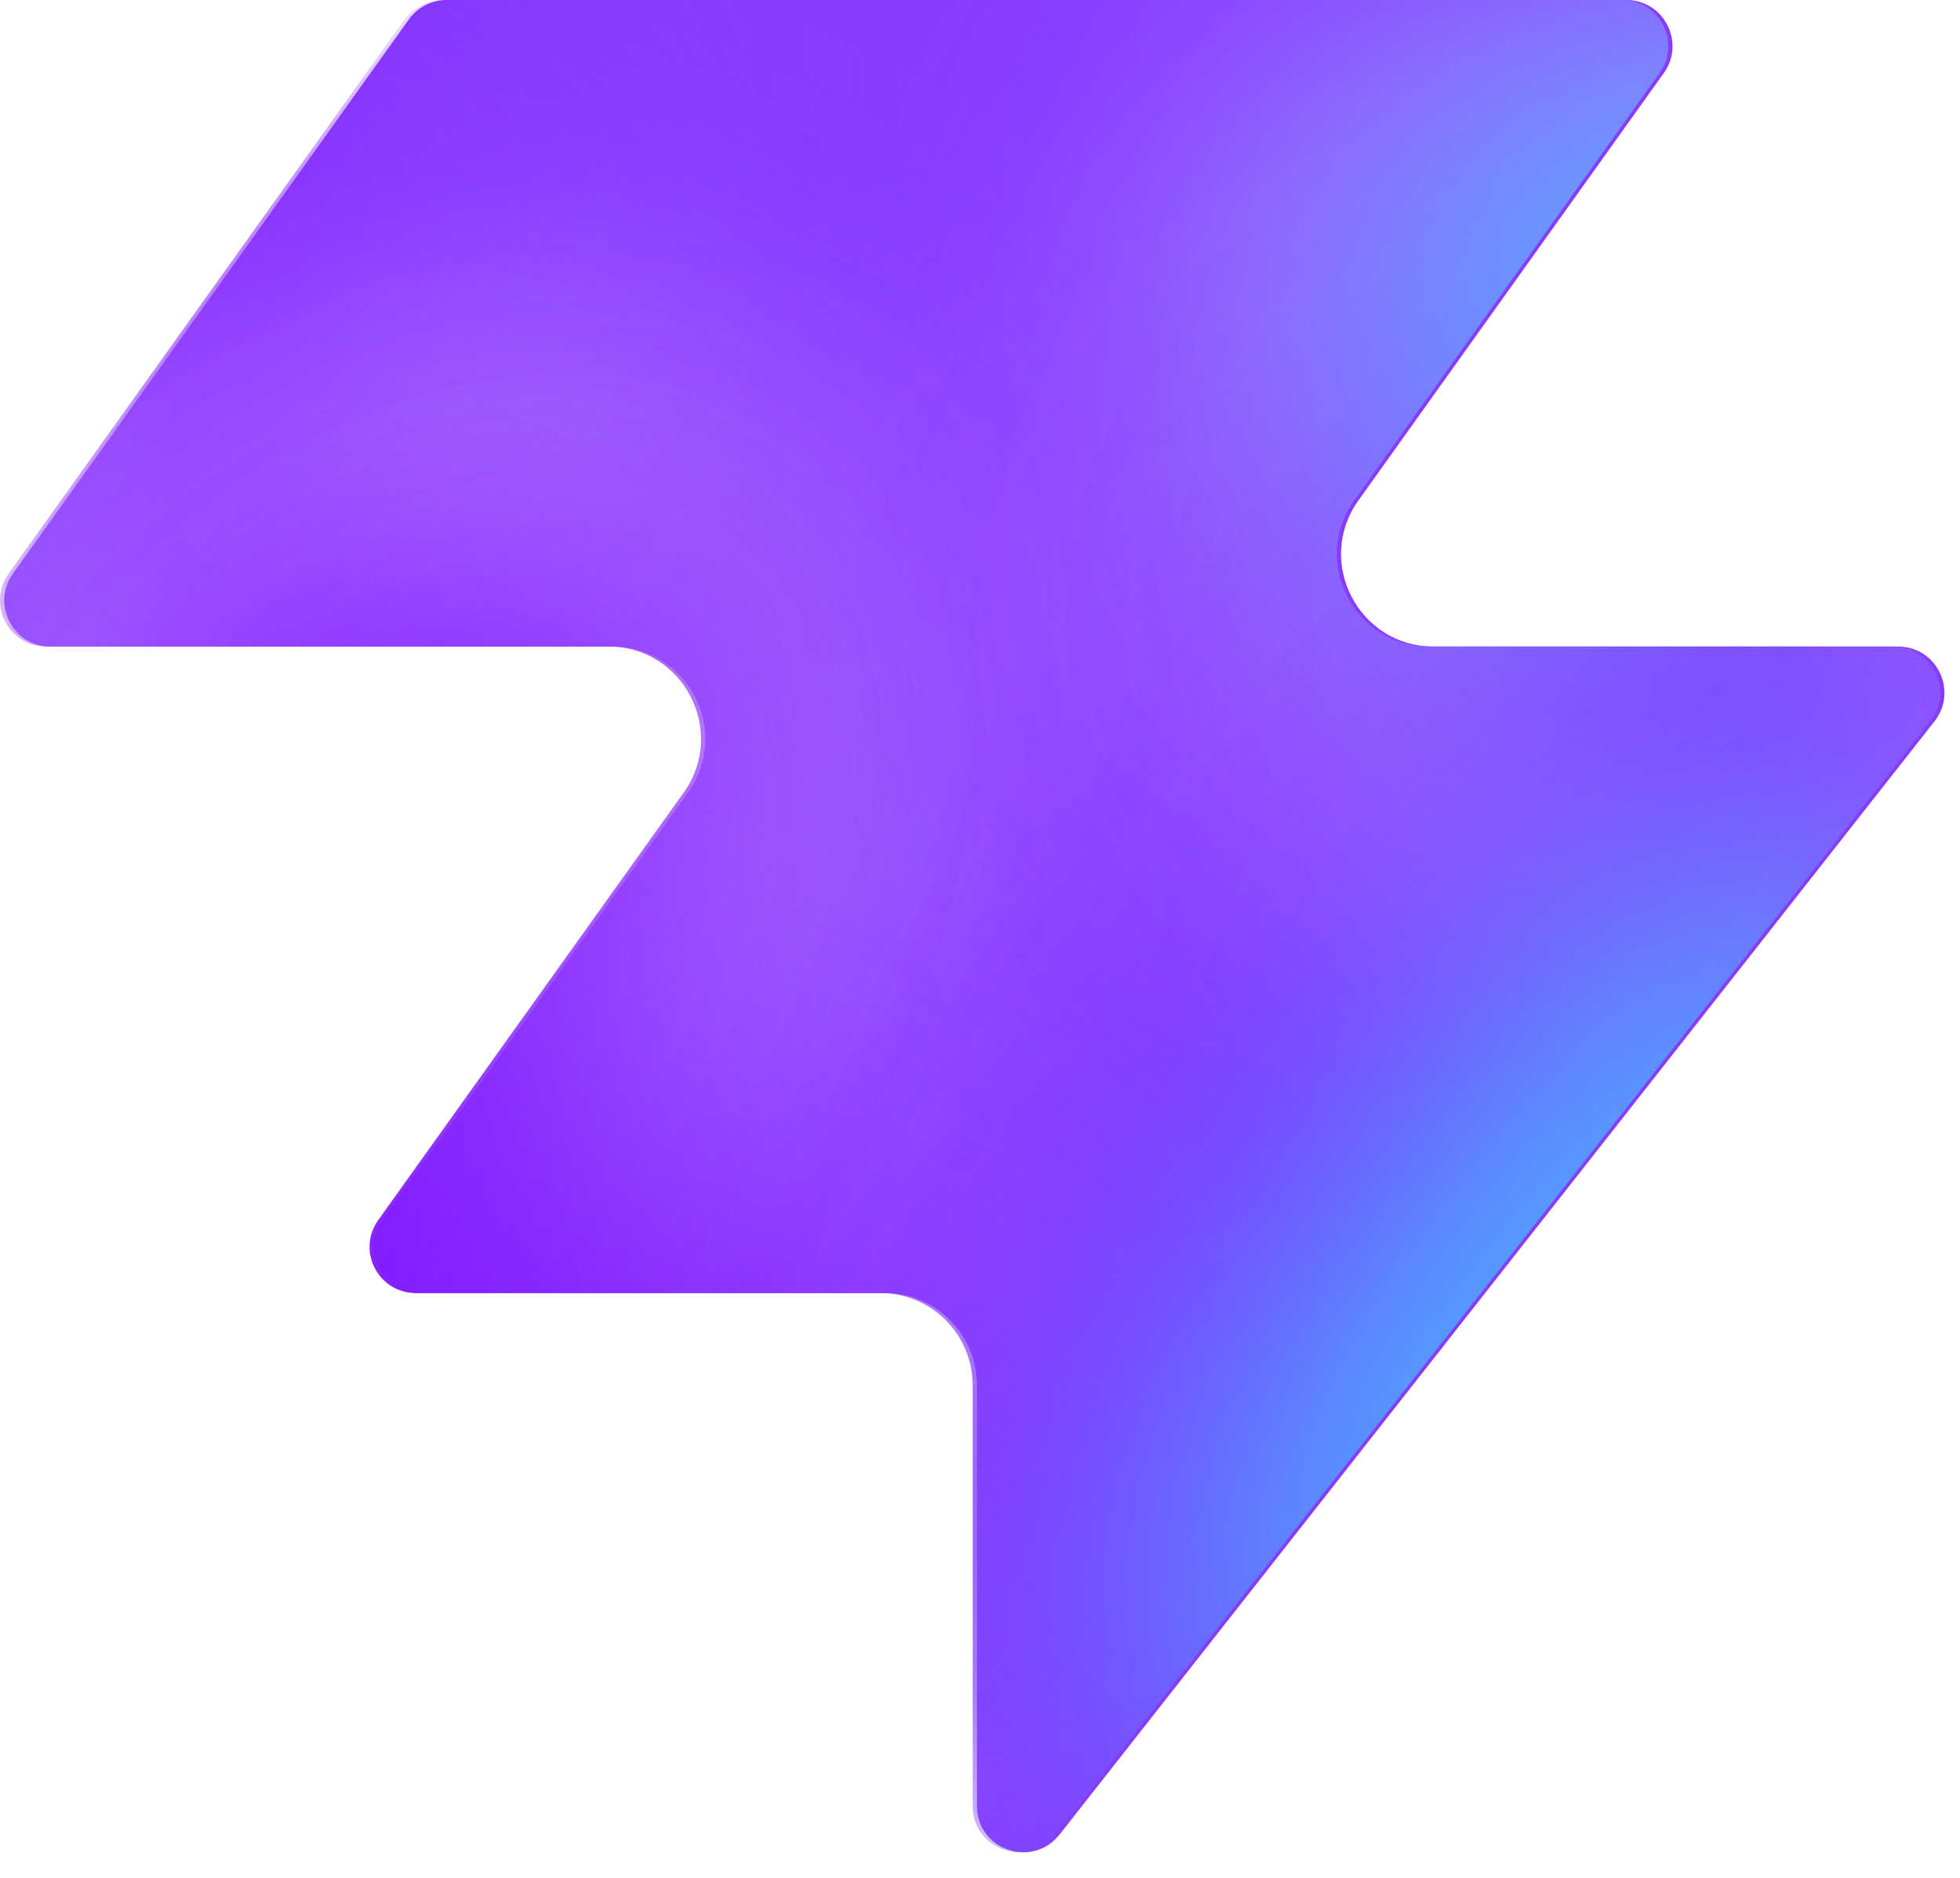
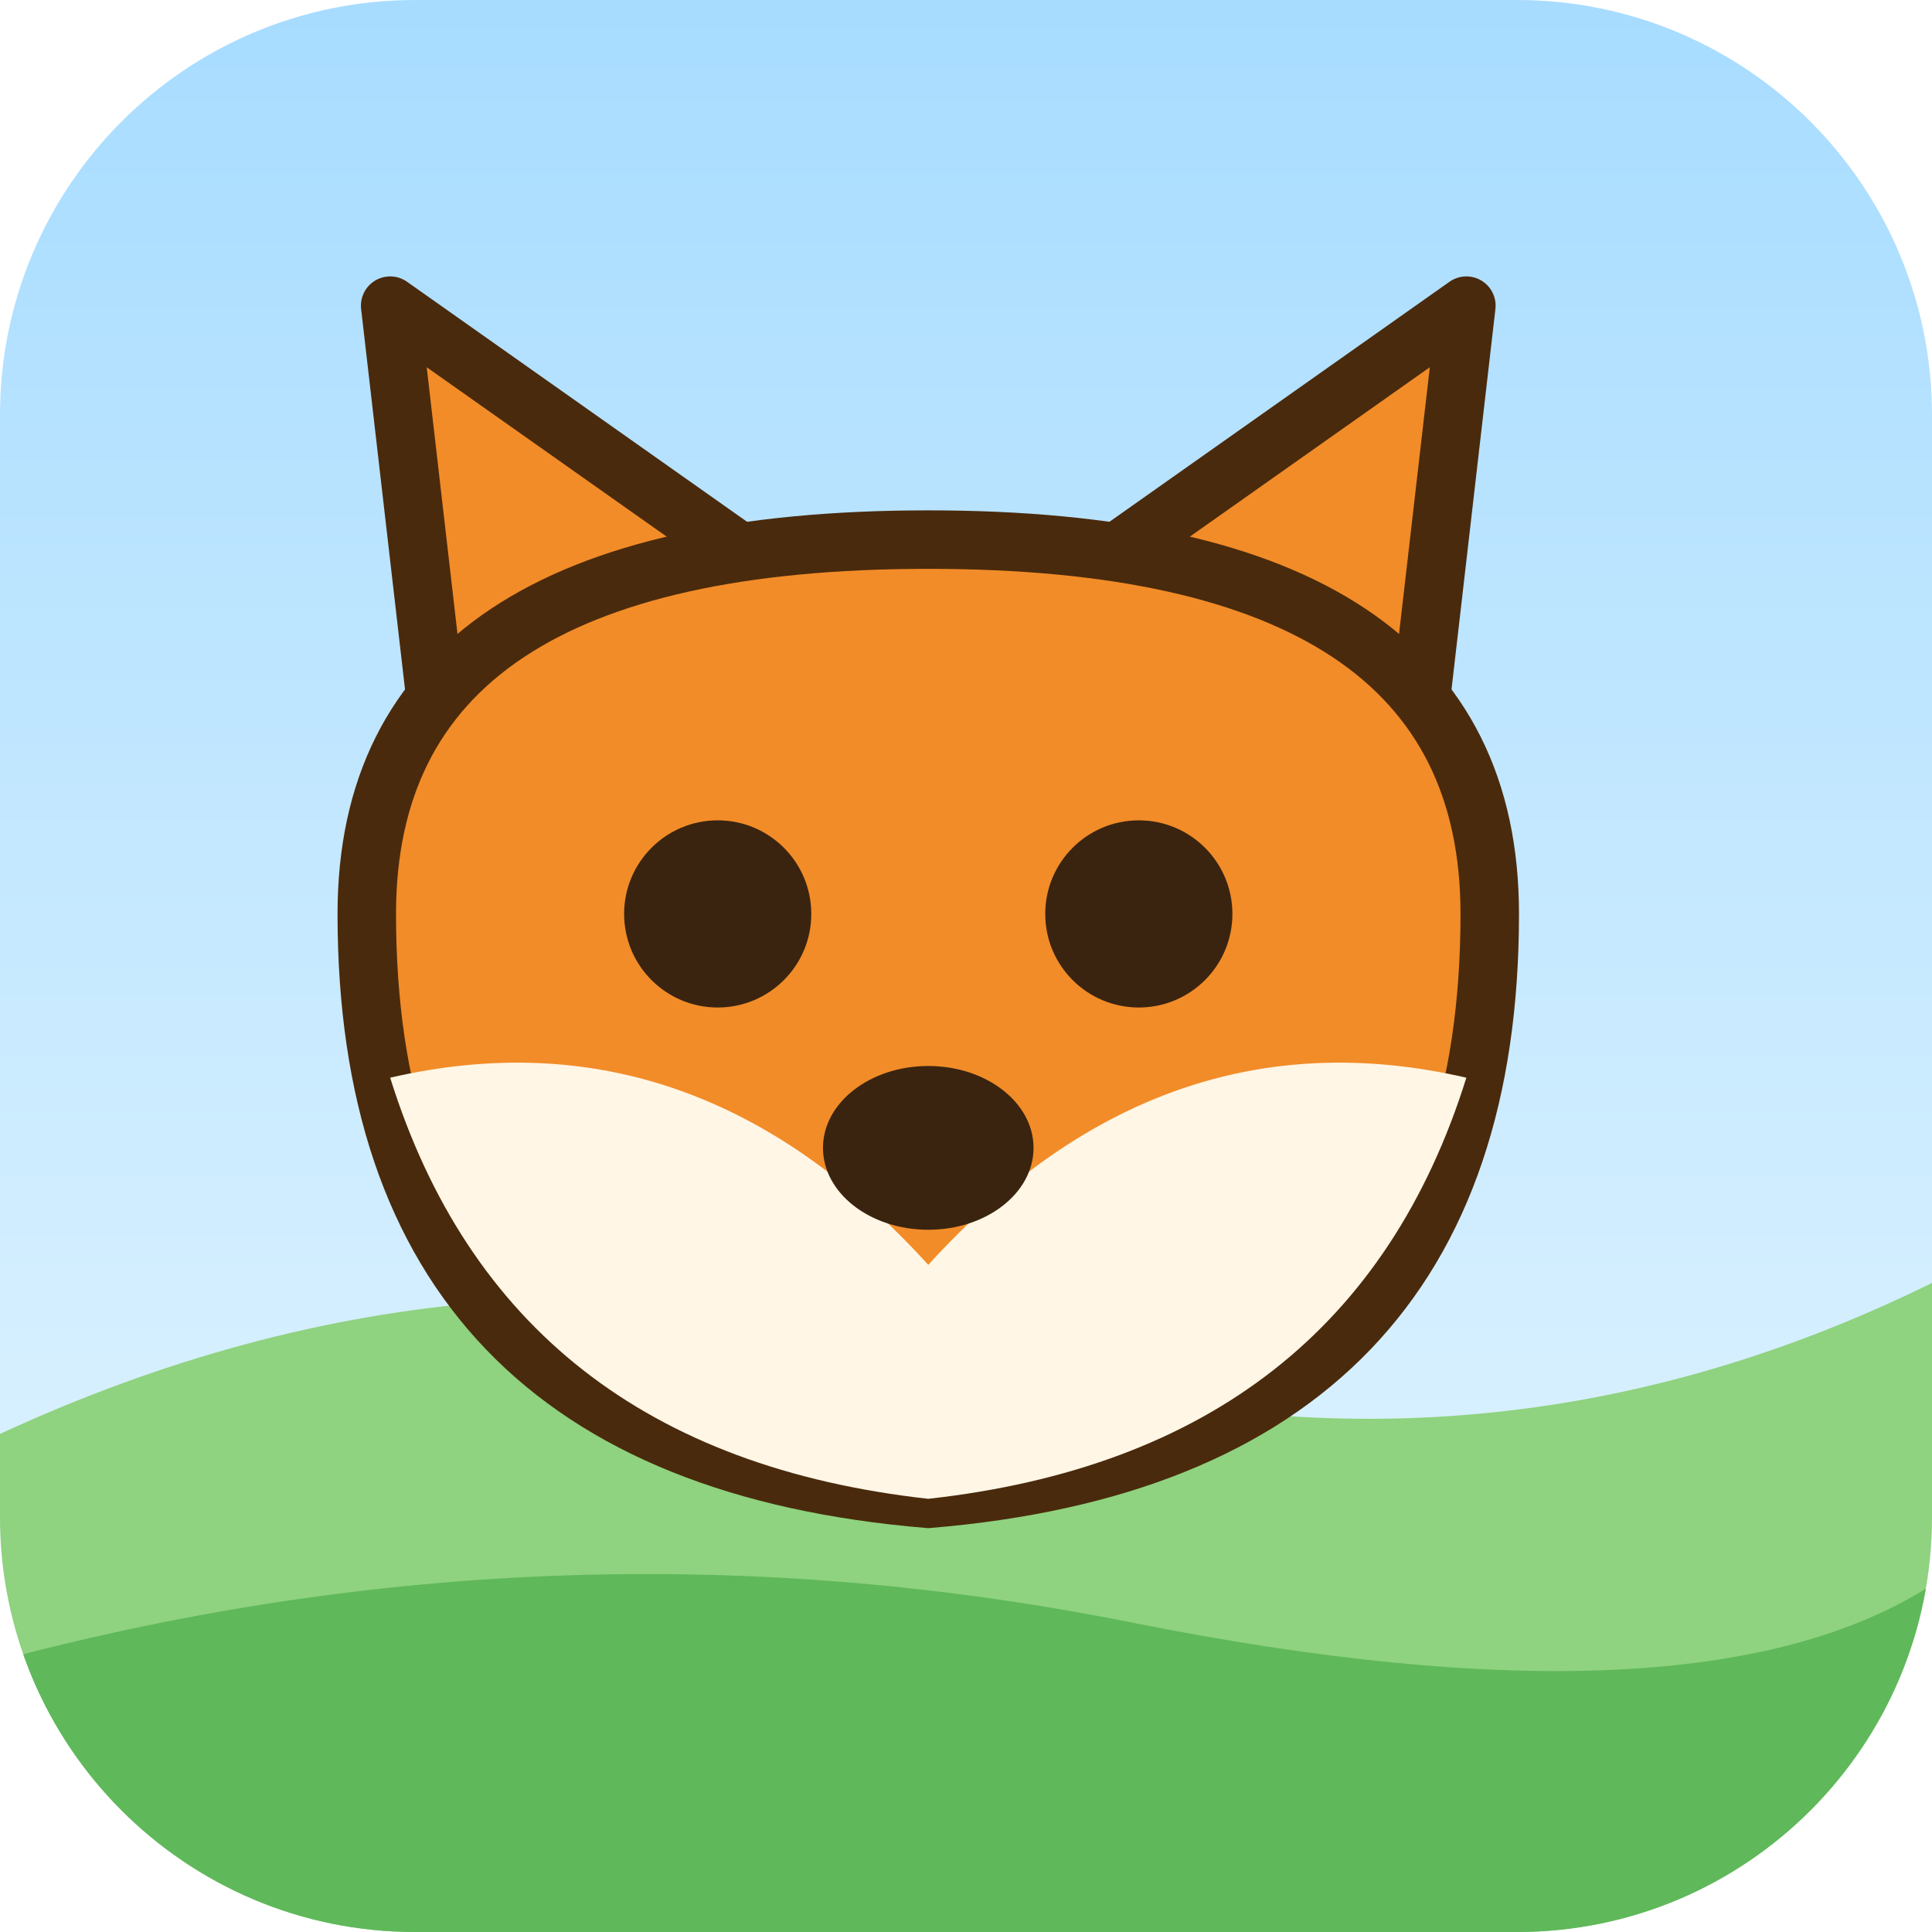
- <svg xmlns="http://www.w3.org/2000/svg" width="48" height="46" fill="none" viewBox="0 0 48 46">
-   <path fill="#863bff" d="M25.946 44.938c-.664.845-2.021.375-2.021-.698V33.937a2.26 2.26 0 0 0-2.262-2.262H10.287c-.92 0-1.456-1.04-.92-1.788l7.48-10.471c1.07-1.497 0-3.578-1.842-3.578H1.237c-.92 0-1.456-1.04-.92-1.788L10.013.474c.214-.297.556-.474.92-.474h28.894c.92 0 1.456 1.04.92 1.788l-7.48 10.471c-1.07 1.498 0 3.579 1.842 3.579h11.377c.943 0 1.473 1.088.89 1.83L25.947 44.94z" style="fill:#863bff;fill:color(display-p3 .525 .23 1);fill-opacity:1" />
-   <mask id="a" width="48" height="46" x="0" y="0" maskUnits="userSpaceOnUse" style="mask-type:alpha">
-     <path fill="#000" d="M25.842 44.938c-.664.844-2.021.375-2.021-.698V33.937a2.26 2.26 0 0 0-2.262-2.262H10.183c-.92 0-1.456-1.04-.92-1.788l7.48-10.471c1.07-1.498 0-3.579-1.842-3.579H1.133c-.92 0-1.456-1.04-.92-1.787L9.91.473c.214-.297.556-.474.92-.474h28.894c.92 0 1.456 1.04.92 1.788l-7.48 10.471c-1.07 1.498 0 3.578 1.842 3.578h11.377c.943 0 1.473 1.088.89 1.832L25.843 44.94z" style="fill:#000;fill-opacity:1" />
-   </mask>
-   <g mask="url(#a)">
-     <g filter="url(#b)">
-       <ellipse cx="5.508" cy="14.704" fill="#ede6ff" rx="5.508" ry="14.704" style="fill:#ede6ff;fill:color(display-p3 .927 .903 1);fill-opacity:1" transform="matrix(.00324 1 1 -.00324 -4.47 31.516)" />
-     </g>
-     <g filter="url(#c)">
-       <ellipse cx="10.399" cy="29.851" fill="#ede6ff" rx="10.399" ry="29.851" style="fill:#ede6ff;fill:color(display-p3 .927 .903 1);fill-opacity:1" transform="matrix(.00324 1 1 -.00324 -39.328 7.883)" />
-     </g>
-     <g filter="url(#d)">
-       <ellipse cx="5.508" cy="30.487" fill="#7e14ff" rx="5.508" ry="30.487" style="fill:#7e14ff;fill:color(display-p3 .492 .077 1);fill-opacity:1" transform="rotate(89.814 -25.913 -14.639)scale(1 -1)" />
-     </g>
-     <g filter="url(#e)">
-       <ellipse cx="5.508" cy="30.599" fill="#7e14ff" rx="5.508" ry="30.599" style="fill:#7e14ff;fill:color(display-p3 .492 .077 1);fill-opacity:1" transform="rotate(89.814 -32.644 -3.334)scale(1 -1)" />
-     </g>
-     <g filter="url(#f)">
-       <ellipse cx="5.508" cy="30.599" fill="#7e14ff" rx="5.508" ry="30.599" style="fill:#7e14ff;fill:color(display-p3 .492 .077 1);fill-opacity:1" transform="matrix(.00324 1 1 -.00324 -34.34 30.47)" />
-     </g>
-     <g filter="url(#g)">
-       <ellipse cx="14.072" cy="22.078" fill="#ede6ff" rx="14.072" ry="22.078" style="fill:#ede6ff;fill:color(display-p3 .927 .903 1);fill-opacity:1" transform="rotate(93.35 24.506 48.493)scale(-1 1)" />
-     </g>
-     <g filter="url(#h)">
-       <ellipse cx="3.47" cy="21.501" fill="#7e14ff" rx="3.47" ry="21.501" style="fill:#7e14ff;fill:color(display-p3 .492 .077 1);fill-opacity:1" transform="rotate(89.009 28.708 47.59)scale(-1 1)" />
-     </g>
-     <g filter="url(#i)">
-       <ellipse cx="3.47" cy="21.501" fill="#7e14ff" rx="3.47" ry="21.501" style="fill:#7e14ff;fill:color(display-p3 .492 .077 1);fill-opacity:1" transform="rotate(89.009 28.708 47.59)scale(-1 1)" />
-     </g>
-     <g filter="url(#j)">
-       <ellipse cx=".387" cy="8.972" fill="#7e14ff" rx="4.407" ry="29.108" style="fill:#7e14ff;fill:color(display-p3 .492 .077 1);fill-opacity:1" transform="rotate(39.51 .387 8.972)" />
-     </g>
-     <g filter="url(#k)">
-       <ellipse cx="47.523" cy="-6.092" fill="#7e14ff" rx="4.407" ry="29.108" style="fill:#7e14ff;fill:color(display-p3 .492 .077 1);fill-opacity:1" transform="rotate(37.892 47.523 -6.092)" />
-     </g>
-     <g filter="url(#l)">
-       <ellipse cx="41.412" cy="6.333" fill="#47bfff" rx="5.971" ry="9.665" style="fill:#47bfff;fill:color(display-p3 .28 .748 1);fill-opacity:1" transform="rotate(37.892 41.412 6.333)" />
-     </g>
-     <g filter="url(#m)">
-       <ellipse cx="-1.879" cy="38.332" fill="#7e14ff" rx="4.407" ry="29.108" style="fill:#7e14ff;fill:color(display-p3 .492 .077 1);fill-opacity:1" transform="rotate(37.892 -1.88 38.332)" />
-     </g>
-     <g filter="url(#n)">
-       <ellipse cx="-1.879" cy="38.332" fill="#7e14ff" rx="4.407" ry="29.108" style="fill:#7e14ff;fill:color(display-p3 .492 .077 1);fill-opacity:1" transform="rotate(37.892 -1.88 38.332)" />
-     </g>
-     <g filter="url(#o)">
-       <ellipse cx="35.651" cy="29.907" fill="#7e14ff" rx="4.407" ry="29.108" style="fill:#7e14ff;fill:color(display-p3 .492 .077 1);fill-opacity:1" transform="rotate(37.892 35.651 29.907)" />
-     </g>
-     <g filter="url(#p)">
-       <ellipse cx="38.418" cy="32.4" fill="#47bfff" rx="5.971" ry="15.297" style="fill:#47bfff;fill:color(display-p3 .28 .748 1);fill-opacity:1" transform="rotate(37.892 38.418 32.4)" />
+ <svg xmlns="http://www.w3.org/2000/svg" viewBox="0 0 512 512">
+   <defs>
+     <linearGradient id="sky" x1="0" y1="0" x2="0" y2="1">
+       <stop offset="0" stop-color="#a7dcff" />
+       <stop offset="1" stop-color="#e8f7ff" />
+     </linearGradient>
+     <clipPath id="round">
+       <rect width="512" height="512" rx="110" />
+     </clipPath>
+   </defs>
+   <g clip-path="url(#round)">
+     <rect width="512" height="512" fill="url(#sky)" />
+     <path d="M0 380 Q130 320 260 360 T512 340 V512 H0Z" fill="#8fd27f" />
+     <path d="M0 440 Q150 400 300 430 T512 420 V512 H0Z" fill="#5fb85a" />
+     <g transform="translate(60 50) scale(3.1)">
+       <polygon points="14,10 48,34 20,62" fill="#f28c28" stroke="#4a2a0c" stroke-width="5" stroke-linejoin="round" />
+       <polygon points="106,10 72,34 100,62" fill="#f28c28" stroke="#4a2a0c" stroke-width="5" stroke-linejoin="round" />
+       <path d="M12 62 Q12 30 60 30 Q108 30 108 62 Q108 108 60 112 Q12 108 12 62Z" fill="#f28c28" stroke="#4a2a0c" stroke-width="5" />
+       <path d="M14 76 Q40 70 60 92 Q80 70 106 76 Q96 108 60 112 Q24 108 14 76Z" fill="#fff6e6" />
+       <circle cx="42" cy="62" r="8" fill="#3a2410" />
+       <circle cx="78" cy="62" r="8" fill="#3a2410" />
+       <ellipse cx="60" cy="82" rx="9" ry="7" fill="#3a2410" />
    </g>
  </g>
-   <defs>
-     <filter id="b" width="60.045" height="41.654" x="-19.77" y="16.149" color-interpolation-filters="sRGB" filterUnits="userSpaceOnUse">
-       <feFlood flood-opacity="0" result="BackgroundImageFix" />
-       <feBlend in="SourceGraphic" in2="BackgroundImageFix" result="shape" />
-       <feGaussianBlur result="effect1_foregroundBlur_2002_17158" stdDeviation="7.659" />
-     </filter>
-     <filter id="c" width="90.34" height="51.437" x="-54.613" y="-7.533" color-interpolation-filters="sRGB" filterUnits="userSpaceOnUse">
-       <feFlood flood-opacity="0" result="BackgroundImageFix" />
-       <feBlend in="SourceGraphic" in2="BackgroundImageFix" result="shape" />
-       <feGaussianBlur result="effect1_foregroundBlur_2002_17158" stdDeviation="7.659" />
-     </filter>
-     <filter id="d" width="79.355" height="29.4" x="-49.64" y="2.03" color-interpolation-filters="sRGB" filterUnits="userSpaceOnUse">
-       <feFlood flood-opacity="0" result="BackgroundImageFix" />
-       <feBlend in="SourceGraphic" in2="BackgroundImageFix" result="shape" />
-       <feGaussianBlur result="effect1_foregroundBlur_2002_17158" stdDeviation="4.596" />
-     </filter>
-     <filter id="e" width="79.579" height="29.4" x="-45.045" y="20.029" color-interpolation-filters="sRGB" filterUnits="userSpaceOnUse">
-       <feFlood flood-opacity="0" result="BackgroundImageFix" />
-       <feBlend in="SourceGraphic" in2="BackgroundImageFix" result="shape" />
-       <feGaussianBlur result="effect1_foregroundBlur_2002_17158" stdDeviation="4.596" />
-     </filter>
-     <filter id="f" width="79.579" height="29.4" x="-43.513" y="21.178" color-interpolation-filters="sRGB" filterUnits="userSpaceOnUse">
-       <feFlood flood-opacity="0" result="BackgroundImageFix" />
-       <feBlend in="SourceGraphic" in2="BackgroundImageFix" result="shape" />
-       <feGaussianBlur result="effect1_foregroundBlur_2002_17158" stdDeviation="4.596" />
-     </filter>
-     <filter id="g" width="74.749" height="58.852" x="15.756" y="-17.901" color-interpolation-filters="sRGB" filterUnits="userSpaceOnUse">
-       <feFlood flood-opacity="0" result="BackgroundImageFix" />
-       <feBlend in="SourceGraphic" in2="BackgroundImageFix" result="shape" />
-       <feGaussianBlur result="effect1_foregroundBlur_2002_17158" stdDeviation="7.659" />
-     </filter>
-     <filter id="h" width="61.377" height="25.362" x="23.548" y="2.284" color-interpolation-filters="sRGB" filterUnits="userSpaceOnUse">
-       <feFlood flood-opacity="0" result="BackgroundImageFix" />
-       <feBlend in="SourceGraphic" in2="BackgroundImageFix" result="shape" />
-       <feGaussianBlur result="effect1_foregroundBlur_2002_17158" stdDeviation="4.596" />
-     </filter>
-     <filter id="i" width="61.377" height="25.362" x="23.548" y="2.284" color-interpolation-filters="sRGB" filterUnits="userSpaceOnUse">
-       <feFlood flood-opacity="0" result="BackgroundImageFix" />
-       <feBlend in="SourceGraphic" in2="BackgroundImageFix" result="shape" />
-       <feGaussianBlur result="effect1_foregroundBlur_2002_17158" stdDeviation="4.596" />
-     </filter>
-     <filter id="j" width="56.045" height="63.649" x="-27.636" y="-22.853" color-interpolation-filters="sRGB" filterUnits="userSpaceOnUse">
-       <feFlood flood-opacity="0" result="BackgroundImageFix" />
-       <feBlend in="SourceGraphic" in2="BackgroundImageFix" result="shape" />
-       <feGaussianBlur result="effect1_foregroundBlur_2002_17158" stdDeviation="4.596" />
-     </filter>
-     <filter id="k" width="54.814" height="64.646" x="20.116" y="-38.415" color-interpolation-filters="sRGB" filterUnits="userSpaceOnUse">
-       <feFlood flood-opacity="0" result="BackgroundImageFix" />
-       <feBlend in="SourceGraphic" in2="BackgroundImageFix" result="shape" />
-       <feGaussianBlur result="effect1_foregroundBlur_2002_17158" stdDeviation="4.596" />
-     </filter>
-     <filter id="l" width="33.541" height="35.313" x="24.641" y="-11.323" color-interpolation-filters="sRGB" filterUnits="userSpaceOnUse">
-       <feFlood flood-opacity="0" result="BackgroundImageFix" />
-       <feBlend in="SourceGraphic" in2="BackgroundImageFix" result="shape" />
-       <feGaussianBlur result="effect1_foregroundBlur_2002_17158" stdDeviation="4.596" />
-     </filter>
-     <filter id="m" width="54.814" height="64.646" x="-29.286" y="6.009" color-interpolation-filters="sRGB" filterUnits="userSpaceOnUse">
-       <feFlood flood-opacity="0" result="BackgroundImageFix" />
-       <feBlend in="SourceGraphic" in2="BackgroundImageFix" result="shape" />
-       <feGaussianBlur result="effect1_foregroundBlur_2002_17158" stdDeviation="4.596" />
-     </filter>
-     <filter id="n" width="54.814" height="64.646" x="-29.286" y="6.009" color-interpolation-filters="sRGB" filterUnits="userSpaceOnUse">
-       <feFlood flood-opacity="0" result="BackgroundImageFix" />
-       <feBlend in="SourceGraphic" in2="BackgroundImageFix" result="shape" />
-       <feGaussianBlur result="effect1_foregroundBlur_2002_17158" stdDeviation="4.596" />
-     </filter>
-     <filter id="o" width="54.814" height="64.646" x="8.244" y="-2.416" color-interpolation-filters="sRGB" filterUnits="userSpaceOnUse">
-       <feFlood flood-opacity="0" result="BackgroundImageFix" />
-       <feBlend in="SourceGraphic" in2="BackgroundImageFix" result="shape" />
-       <feGaussianBlur result="effect1_foregroundBlur_2002_17158" stdDeviation="4.596" />
-     </filter>
-     <filter id="p" width="39.409" height="43.623" x="18.713" y="10.588" color-interpolation-filters="sRGB" filterUnits="userSpaceOnUse">
-       <feFlood flood-opacity="0" result="BackgroundImageFix" />
-       <feBlend in="SourceGraphic" in2="BackgroundImageFix" result="shape" />
-       <feGaussianBlur result="effect1_foregroundBlur_2002_17158" stdDeviation="4.596" />
-     </filter>
-   </defs>
</svg>
